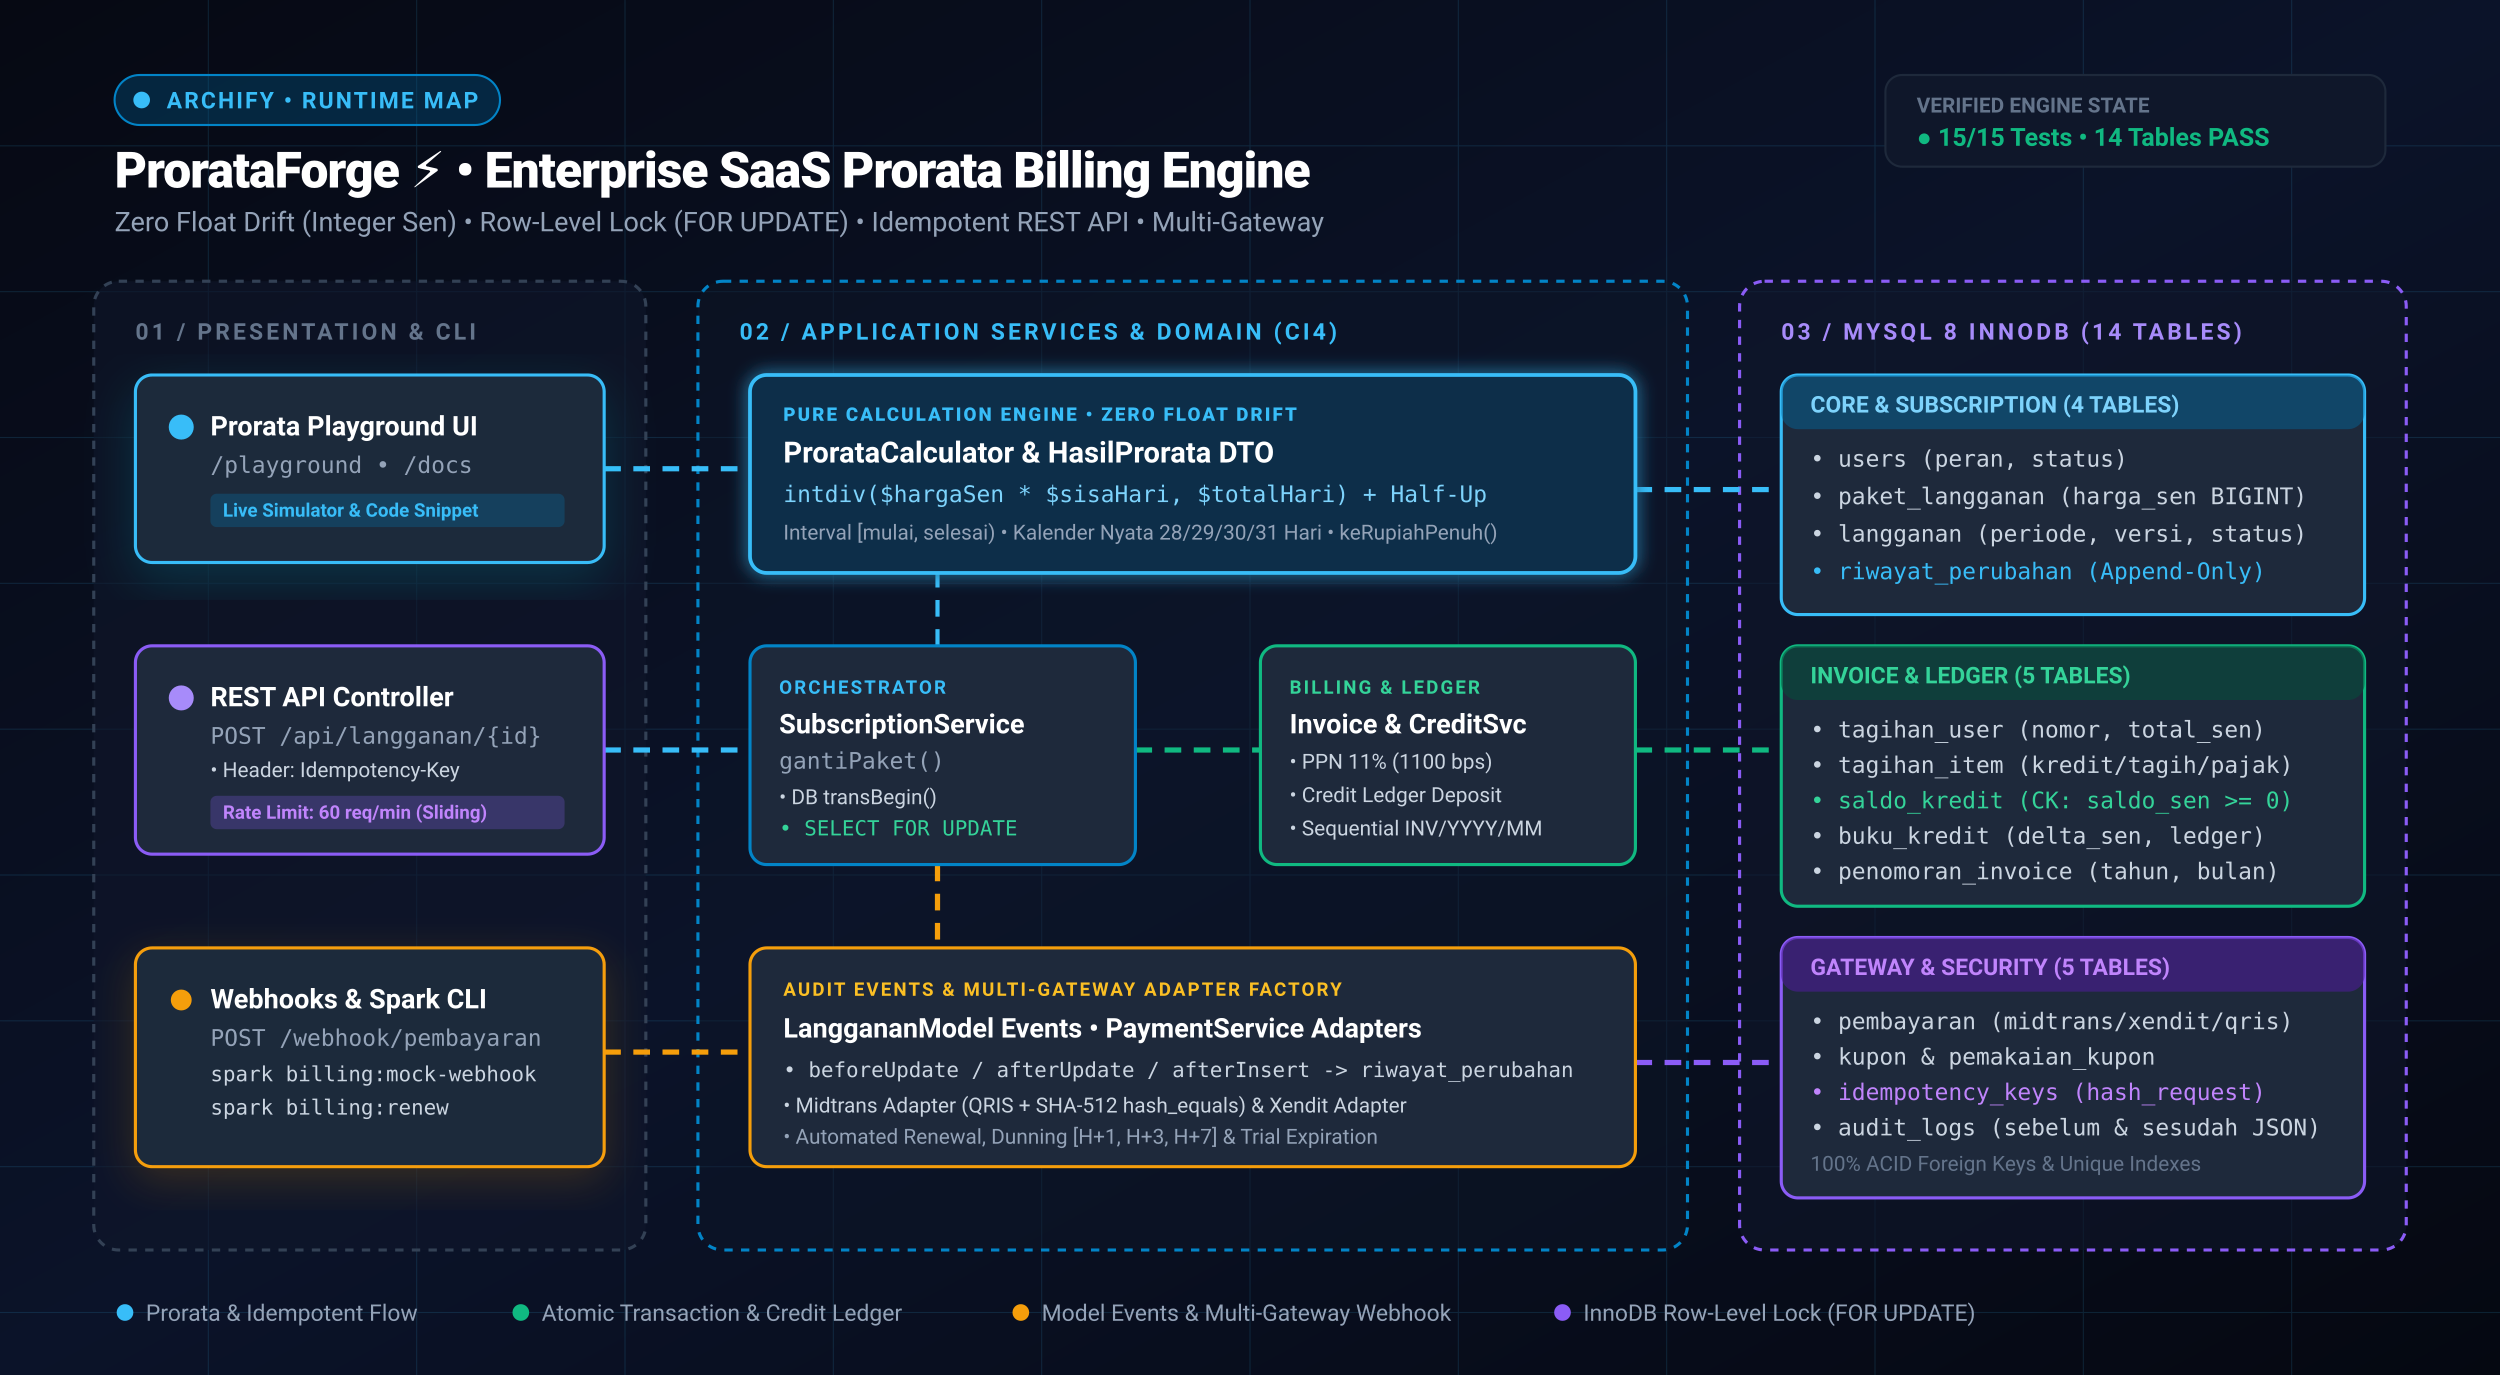
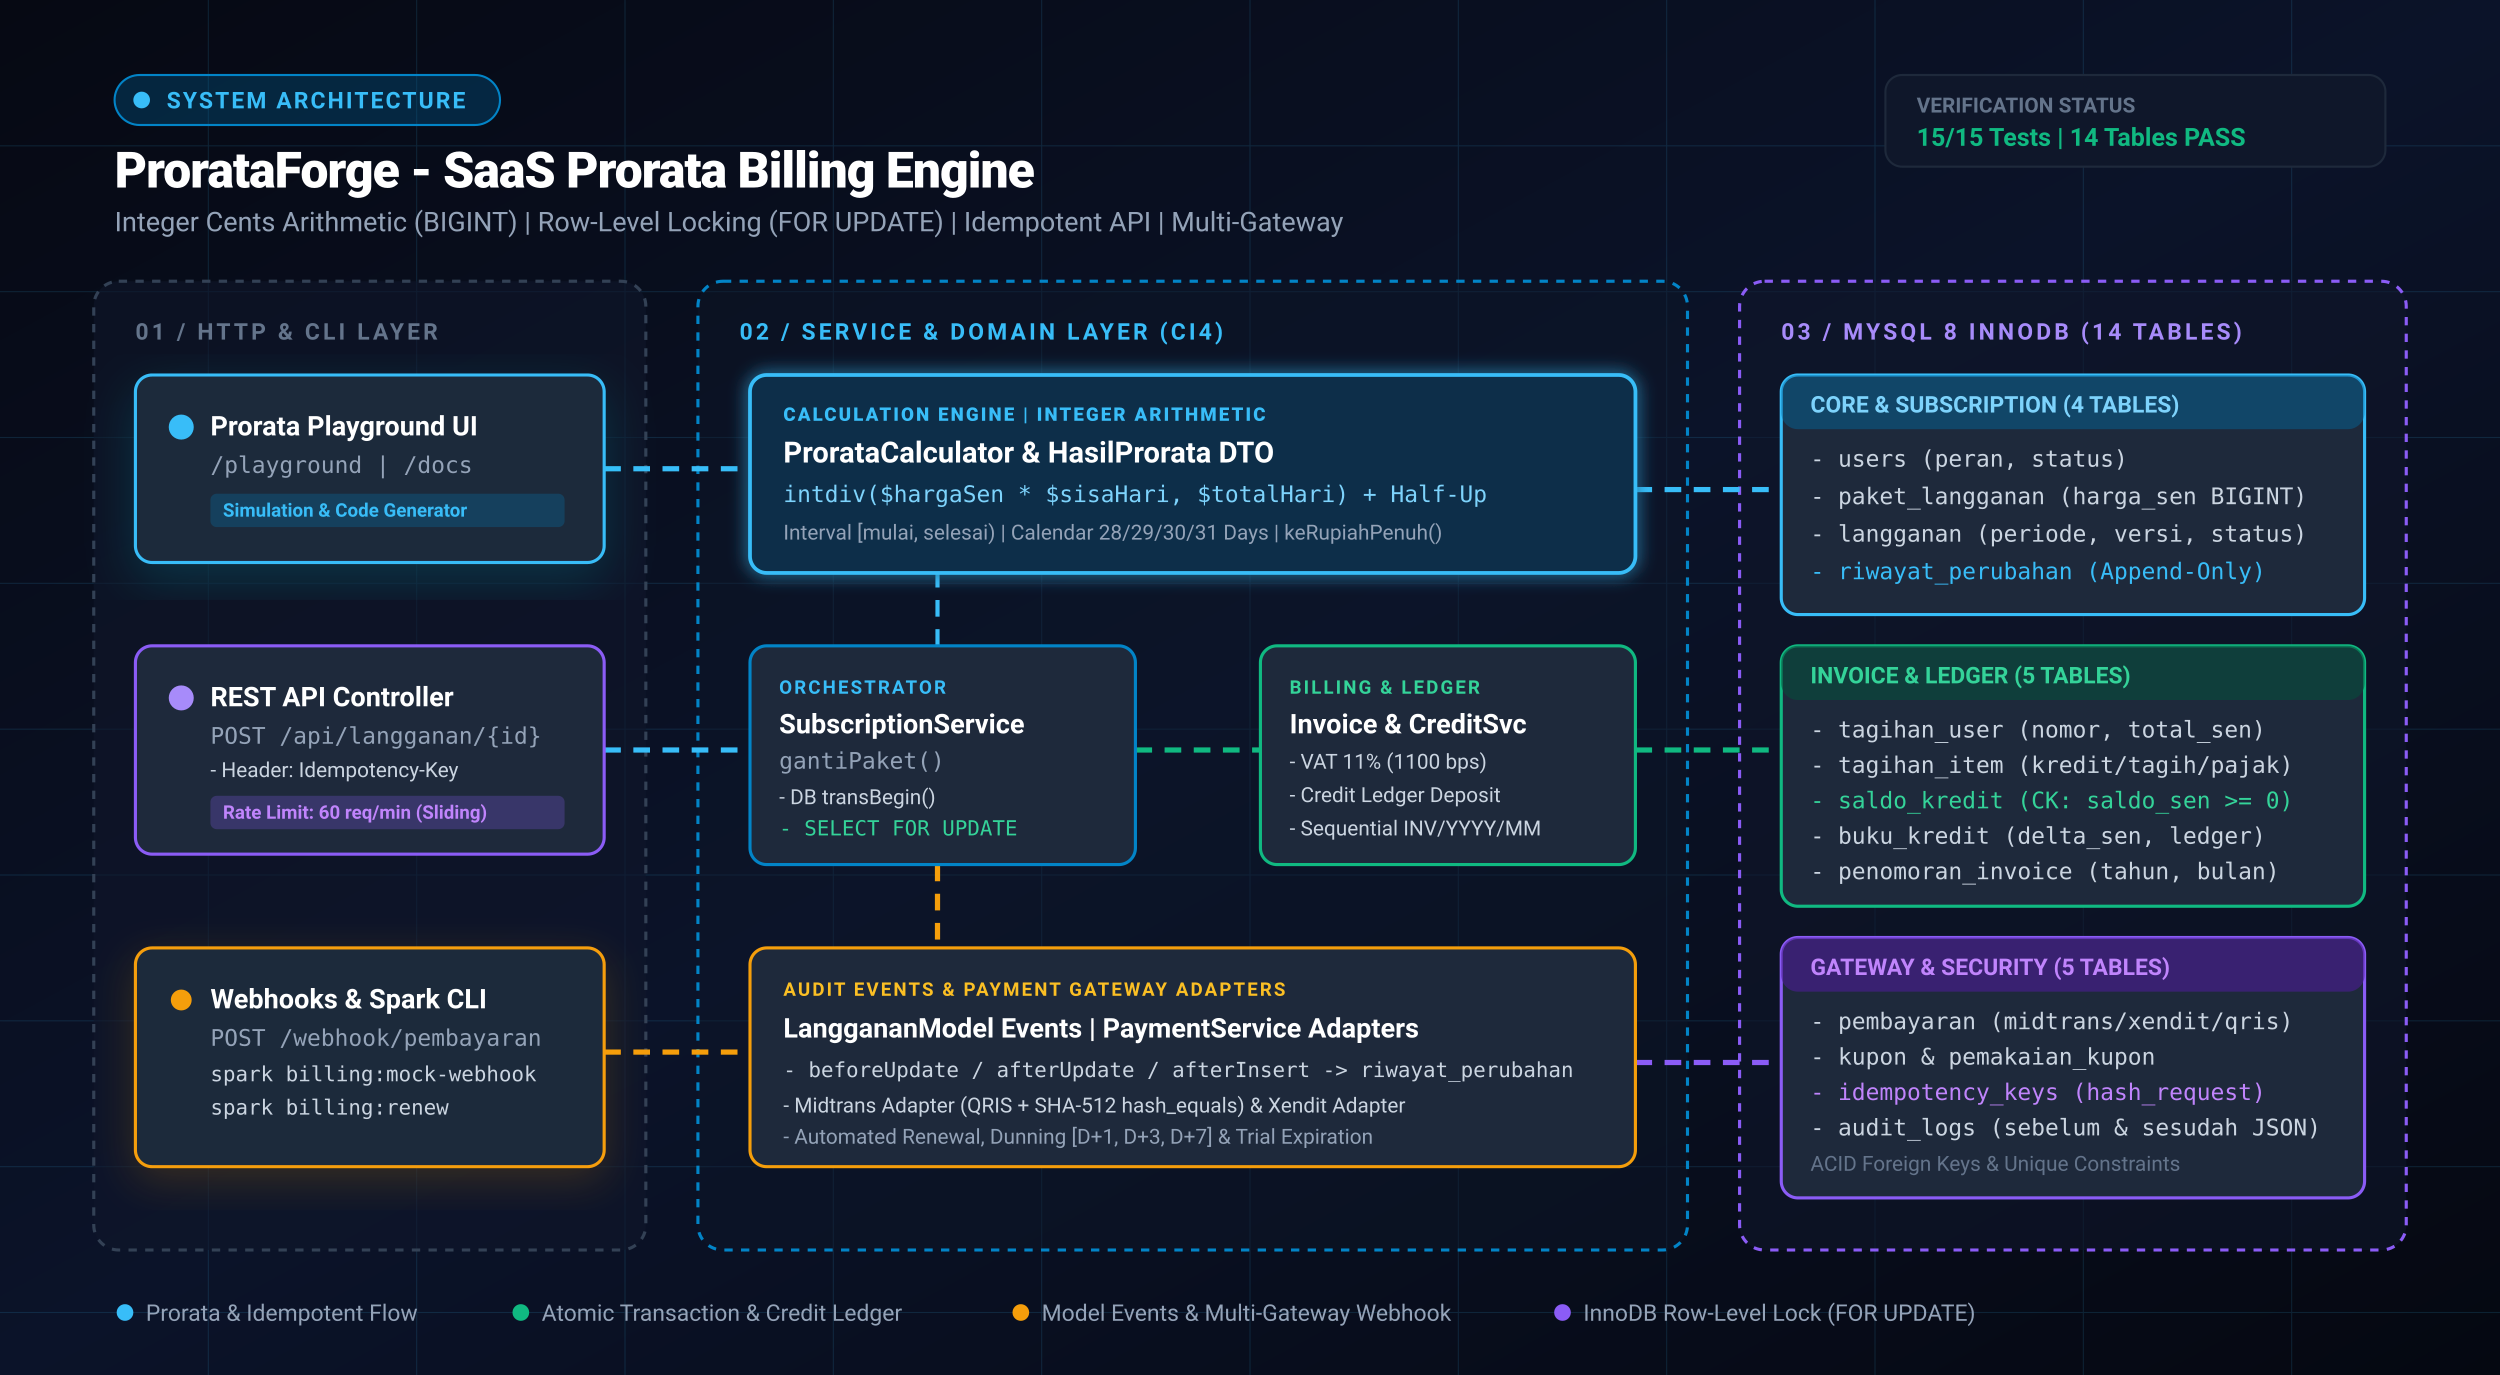
<svg xmlns="http://www.w3.org/2000/svg" viewBox="0 0 1200 660" width="100%" height="100%">
  <defs>
    <linearGradient id="bg-grad" x1="0%" y1="0%" x2="100%" y2="100%">
      <stop offset="0%" stop-color="#060913" />
      <stop offset="50%" stop-color="#0b1329" />
      <stop offset="100%" stop-color="#050811" />
    </linearGradient>
    <filter id="glow-cyan" x="-20%" y="-20%" width="140%" height="140%">
      <feGaussianBlur stdDeviation="4" result="blur" />
      <feComposite in="SourceGraphic" in2="blur" operator="over" />
    </filter>
    <filter id="glow-card" x="-20%" y="-20%" width="140%" height="140%">
      <feDropShadow dx="0" dy="8" stdDeviation="12" flood-color="#00f2fe" flood-opacity="0.15" />
    </filter>
    <filter id="glow-amber" x="-20%" y="-20%" width="140%" height="140%">
      <feDropShadow dx="0" dy="6" stdDeviation="10" flood-color="#f59e0b" flood-opacity="0.18" />
    </filter>
    <style>
      @keyframes pulsePath {
-         0% { stroke-dashoffset: 100; }
-         100% { stroke-dashoffset: 0; }
+       0% { stroke-dashoffset: 100; }
+       100% { stroke-dashoffset: 0; }
      }
      @keyframes pulseGlow {
-         0%, 100% { opacity: 0.55; }
-         50% { opacity: 1; }
+       0%, 100% { opacity: 0.55; }
+       50% { opacity: 1; }
      }
      .anim-flow {
-         stroke-dasharray: 8 6;
-         animation: pulsePath 2.4s linear infinite;
+       stroke-dasharray: 8 6;
+       animation: pulsePath 2.4s linear infinite;
      }
      .anim-pulse {
-         animation: pulseGlow 2s ease-in-out infinite;
+       animation: pulseGlow 2s ease-in-out infinite;
      }
      text {
-         font-family: -apple-system, BlinkMacSystemFont, "Segoe UI", Roboto, "Helvetica Neue", Arial, sans-serif;
+       font-family: -apple-system, BlinkMacSystemFont, "Segoe UI", Roboto, "Helvetica Neue", Arial, sans-serif;
      }
      .code-font {
-         font-family: ui-monospace, SFMono-Regular, Menlo, Monaco, Consolas, monospace;
+       font-family: ui-monospace, SFMono-Regular, Menlo, Monaco, Consolas, monospace;
      }
    </style>
  </defs>
  <rect width="1200" height="660" fill="url(#bg-grad)" />
  <g opacity="0.14">
    <path d="M0,70 H1200 M0,140 H1200 M0,210 H1200 M0,280 H1200 M0,350 H1200 M0,420 H1200 M0,490 H1200 M0,560 H1200 M0,630 H1200" stroke="#38bdf8" stroke-width="0.5" />
    <path d="M100,0 V660 M200,0 V660 M300,0 V660 M400,0 V660 M500,0 V660 M600,0 V660 M700,0 V660 M800,0 V660 M900,0 V660 M1000,0 V660 M1100,0 V660" stroke="#38bdf8" stroke-width="0.5" />
  </g>
  <g transform="translate(55, 36)">
    <rect x="0" y="0" width="185" height="24" rx="12" fill="#0369a1" fill-opacity="0.3" stroke="#0284c7" stroke-width="1" />
    <circle cx="13" cy="12" r="4" fill="#38bdf8" class="anim-pulse" />
-     <text x="25" y="16" fill="#38bdf8" font-size="11" font-weight="700" letter-spacing="1">ARCHIFY • RUNTIME MAP</text>
-     <text x="0" y="54" fill="#ffffff" font-size="24" font-weight="800" letter-spacing="-0.5">ProrataForge ⚡ • Enterprise SaaS Prorata Billing Engine</text>
-     <text x="0" y="75" fill="#94a3b8" font-size="13">Zero Float Drift (Integer Sen) • Row-Level Lock (FOR UPDATE) • Idempotent REST API • Multi-Gateway</text>
+     <text x="25" y="16" fill="#38bdf8" font-size="11" font-weight="700" letter-spacing="1">SYSTEM ARCHITECTURE</text>
+     <text x="0" y="54" fill="#ffffff" font-size="24" font-weight="800" letter-spacing="-0.5">ProrataForge - SaaS Prorata Billing Engine</text>
+     <text x="0" y="75" fill="#94a3b8" font-size="13">Integer Cents Arithmetic (BIGINT) | Row-Level Locking (FOR UPDATE) | Idempotent API | Multi-Gateway</text>
  </g>
  <g transform="translate(905, 36)">
    <rect x="0" y="0" width="240" height="44" rx="8" fill="#0f172a" stroke="#1e293b" stroke-width="1" />
-     <text x="15" y="18" fill="#64748b" font-size="10" font-weight="600">VERIFIED ENGINE STATE</text>
-     <text x="15" y="34" fill="#10b981" font-size="12" font-weight="700">● 15/15 Tests • 14 Tables PASS</text>
+     <text x="15" y="18" fill="#64748b" font-size="10" font-weight="600">VERIFICATION STATUS</text>
+     <text x="15" y="34" fill="#10b981" font-size="12" font-weight="700">15/15 Tests | 14 Tables PASS</text>
  </g>
  <rect x="45" y="135" width="265" height="465" rx="12" fill="#0f172a" fill-opacity="0.6" stroke="#334155" stroke-dasharray="4 4" stroke-width="1.5" />
-   <text x="65" y="163" fill="#64748b" font-size="11" font-weight="700" letter-spacing="1.5">01 / PRESENTATION &amp; CLI</text>
+   <text x="65" y="163" fill="#64748b" font-size="11" font-weight="700" letter-spacing="1.5">01 / HTTP &amp; CLI LAYER</text>
  <rect x="335" y="135" width="475" height="465" rx="12" fill="#0f172a" fill-opacity="0.45" stroke="#0284c7" stroke-dasharray="4 4" stroke-width="1.5" />
-   <text x="355" y="163" fill="#38bdf8" font-size="11" font-weight="700" letter-spacing="1.5">02 / APPLICATION SERVICES &amp; DOMAIN (CI4)</text>
+   <text x="355" y="163" fill="#38bdf8" font-size="11" font-weight="700" letter-spacing="1.5">02 / SERVICE &amp; DOMAIN LAYER (CI4)</text>
  <rect x="835" y="135" width="320" height="465" rx="12" fill="#0f172a" fill-opacity="0.6" stroke="#8b5cf6" stroke-dasharray="4 4" stroke-width="1.5" />
  <text x="855" y="163" fill="#a78bfa" font-size="11" font-weight="700" letter-spacing="1.5">03 / MYSQL 8 INNODB (14 TABLES)</text>
  <path d="M 290 225 L 360 225" fill="none" stroke="#38bdf8" stroke-width="2.5" class="anim-flow" />
  <path d="M 290 360 L 360 360" fill="none" stroke="#38bdf8" stroke-width="2.5" class="anim-flow" />
  <path d="M 450 310 L 450 275" fill="none" stroke="#38bdf8" stroke-width="2" class="anim-flow" />
  <path d="M 545 360 L 605 360" fill="none" stroke="#10b981" stroke-width="2.5" class="anim-flow" />
  <path d="M 450 415 L 450 475" fill="none" stroke="#f59e0b" stroke-width="2.5" class="anim-flow" />
  <path d="M 290 505 L 360 505" fill="none" stroke="#f59e0b" stroke-width="2.5" class="anim-flow" />
  <path d="M 785 235 L 855 235" fill="none" stroke="#38bdf8" stroke-width="2.5" class="anim-flow" />
  <path d="M 785 360 L 855 360" fill="none" stroke="#10b981" stroke-width="2.5" class="anim-flow" />
  <path d="M 785 510 L 855 510" fill="none" stroke="#8b5cf6" stroke-width="2.5" class="anim-flow" />
  <g transform="translate(65, 180)">
    <rect width="225" height="90" rx="8" fill="#1e293b" stroke="#38bdf8" stroke-width="1.5" filter="url(#glow-card)" />
    <circle cx="22" cy="25" r="6" fill="#38bdf8" />
    <text x="36" y="29" fill="#ffffff" font-size="13" font-weight="700">Prorata Playground UI</text>
-     <text x="36" y="47" fill="#94a3b8" font-size="11" class="code-font">/playground • /docs</text>
+     <text x="36" y="47" fill="#94a3b8" font-size="11" class="code-font">/playground | /docs</text>
    <rect x="36" y="57" width="170" height="16" rx="3" fill="#0284c7" fill-opacity="0.25" />
-     <text x="42" y="68" fill="#38bdf8" font-size="9" font-weight="600">Live Simulator &amp; Code Snippet</text>
+     <text x="42" y="68" fill="#38bdf8" font-size="9" font-weight="600">Simulation &amp; Code Generator</text>
  </g>
  <g transform="translate(65, 310)">
    <rect width="225" height="100" rx="8" fill="#1e293b" stroke="#8b5cf6" stroke-width="1.5" />
    <circle cx="22" cy="25" r="6" fill="#a78bfa" />
    <text x="36" y="29" fill="#ffffff" font-size="13" font-weight="700">REST API Controller</text>
    <text x="36" y="47" fill="#94a3b8" font-size="11" class="code-font">POST /api/langganan/{id}</text>
-     <text x="36" y="63" fill="#cbd5e1" font-size="10">• Header: Idempotency-Key</text>
+     <text x="36" y="63" fill="#cbd5e1" font-size="10">- Header: Idempotency-Key</text>
    <rect x="36" y="72" width="170" height="16" rx="3" fill="#8b5cf6" fill-opacity="0.25" />
    <text x="42" y="83" fill="#c084fc" font-size="9" font-weight="600">Rate Limit: 60 req/min (Sliding)</text>
  </g>
  <g transform="translate(65, 455)">
    <rect width="225" height="105" rx="8" fill="#1e293b" stroke="#f59e0b" stroke-width="1.5" filter="url(#glow-amber)" />
    <circle cx="22" cy="25" r="5" fill="#f59e0b" />
    <text x="36" y="29" fill="#ffffff" font-size="13" font-weight="700">Webhooks &amp; Spark CLI</text>
    <text x="36" y="47" fill="#94a3b8" font-size="11" class="code-font">POST /webhook/pembayaran</text>
    <text x="36" y="64" fill="#cbd5e1" font-size="10" class="code-font">spark billing:mock-webhook</text>
    <text x="36" y="80" fill="#cbd5e1" font-size="10" class="code-font">spark billing:renew</text>
  </g>
  <g transform="translate(360, 180)">
    <rect width="425" height="95" rx="8" fill="#082f49" stroke="#38bdf8" stroke-width="1.8" filter="url(#glow-cyan)" />
-     <text x="16" y="22" fill="#38bdf8" font-size="9" font-weight="800" letter-spacing="1">PURE CALCULATION ENGINE • ZERO FLOAT DRIFT</text>
+     <text x="16" y="22" fill="#38bdf8" font-size="9" font-weight="800" letter-spacing="1">CALCULATION ENGINE | INTEGER ARITHMETIC</text>
    <text x="16" y="42" fill="#ffffff" font-size="14" font-weight="700">ProrataCalculator &amp; HasilProrata DTO</text>
    <text x="16" y="61" fill="#7dd3fc" font-size="11" class="code-font">intdiv($hargaSen * $sisaHari, $totalHari) + Half-Up</text>
-     <text x="16" y="79" fill="#94a3b8" font-size="10">Interval [mulai, selesai) • Kalender Nyata 28/29/30/31 Hari • keRupiahPenuh()</text>
+     <text x="16" y="79" fill="#94a3b8" font-size="10">Interval [mulai, selesai) | Calendar 28/29/30/31 Days | keRupiahPenuh()</text>
  </g>
  <g transform="translate(360, 310)">
    <rect width="185" height="105" rx="8" fill="#1e293b" stroke="#0284c7" stroke-width="1.5" />
    <text x="14" y="23" fill="#38bdf8" font-size="9" font-weight="700" letter-spacing="1">ORCHESTRATOR</text>
    <text x="14" y="42" fill="#ffffff" font-size="13" font-weight="700">SubscriptionService</text>
    <text x="14" y="59" fill="#94a3b8" font-size="11" class="code-font">gantiPaket()</text>
-     <text x="14" y="76" fill="#cbd5e1" font-size="10">• DB transBegin()</text>
-     <text x="14" y="91" fill="#34d399" font-size="10" class="code-font">• SELECT FOR UPDATE</text>
+     <text x="14" y="76" fill="#cbd5e1" font-size="10">- DB transBegin()</text>
+     <text x="14" y="91" fill="#34d399" font-size="10" class="code-font">- SELECT FOR UPDATE</text>
  </g>
  <g transform="translate(605, 310)">
    <rect width="180" height="105" rx="8" fill="#1e293b" stroke="#10b981" stroke-width="1.5" />
    <text x="14" y="23" fill="#34d399" font-size="9" font-weight="700" letter-spacing="1">BILLING &amp; LEDGER</text>
    <text x="14" y="42" fill="#ffffff" font-size="13" font-weight="700">Invoice &amp; CreditSvc</text>
-     <text x="14" y="59" fill="#cbd5e1" font-size="10">• PPN 11% (1100 bps)</text>
-     <text x="14" y="75" fill="#cbd5e1" font-size="10">• Credit Ledger Deposit</text>
-     <text x="14" y="91" fill="#cbd5e1" font-size="10">• Sequential INV/YYYY/MM</text>
+     <text x="14" y="59" fill="#cbd5e1" font-size="10">- VAT 11% (1100 bps)</text>
+     <text x="14" y="75" fill="#cbd5e1" font-size="10">- Credit Ledger Deposit</text>
+     <text x="14" y="91" fill="#cbd5e1" font-size="10">- Sequential INV/YYYY/MM</text>
  </g>
  <g transform="translate(360, 455)">
    <rect width="425" height="105" rx="8" fill="#1e293b" stroke="#f59e0b" stroke-width="1.5" />
-     <text x="16" y="23" fill="#fbbf24" font-size="9" font-weight="700" letter-spacing="1">AUDIT EVENTS &amp; MULTI-GATEWAY ADAPTER FACTORY</text>
-     <text x="16" y="43" fill="#ffffff" font-size="13" font-weight="700">LanggananModel Events • PaymentService Adapters</text>
-     <text x="16" y="62" fill="#cbd5e1" font-size="10" class="code-font">• beforeUpdate / afterUpdate / afterInsert -&gt; riwayat_perubahan</text>
-     <text x="16" y="79" fill="#cbd5e1" font-size="10">• Midtrans Adapter (QRIS + SHA-512 hash_equals) &amp; Xendit Adapter</text>
-     <text x="16" y="94" fill="#94a3b8" font-size="10">• Automated Renewal, Dunning [H+1, H+3, H+7] &amp; Trial Expiration</text>
+     <text x="16" y="23" fill="#fbbf24" font-size="9" font-weight="700" letter-spacing="1">AUDIT EVENTS &amp; PAYMENT GATEWAY ADAPTERS</text>
+     <text x="16" y="43" fill="#ffffff" font-size="13" font-weight="700">LanggananModel Events | PaymentService Adapters</text>
+     <text x="16" y="62" fill="#cbd5e1" font-size="10" class="code-font">- beforeUpdate / afterUpdate / afterInsert -&gt; riwayat_perubahan</text>
+     <text x="16" y="79" fill="#cbd5e1" font-size="10">- Midtrans Adapter (QRIS + SHA-512 hash_equals) &amp; Xendit Adapter</text>
+     <text x="16" y="94" fill="#94a3b8" font-size="10">- Automated Renewal, Dunning [D+1, D+3, D+7] &amp; Trial Expiration</text>
  </g>
  <g transform="translate(855, 180)">
    <rect width="280" height="115" rx="8" fill="#1e293b" stroke="#38bdf8" stroke-width="1.5" />
    <rect width="280" height="26" rx="8" fill="#0369a1" fill-opacity="0.45" />
    <text x="14" y="18" fill="#7dd3fc" font-size="11" font-weight="700">CORE &amp; SUBSCRIPTION (4 TABLES)</text>
-     <text x="14" y="44" fill="#cbd5e1" font-size="11" class="code-font">• users (peran, status)</text>
-     <text x="14" y="62" fill="#cbd5e1" font-size="11" class="code-font">• paket_langganan (harga_sen BIGINT)</text>
-     <text x="14" y="80" fill="#cbd5e1" font-size="11" class="code-font">• langganan (periode, versi, status)</text>
-     <text x="14" y="98" fill="#38bdf8" font-size="11" class="code-font">• riwayat_perubahan (Append-Only)</text>
+     <text x="14" y="44" fill="#cbd5e1" font-size="11" class="code-font">- users (peran, status)</text>
+     <text x="14" y="62" fill="#cbd5e1" font-size="11" class="code-font">- paket_langganan (harga_sen BIGINT)</text>
+     <text x="14" y="80" fill="#cbd5e1" font-size="11" class="code-font">- langganan (periode, versi, status)</text>
+     <text x="14" y="98" fill="#38bdf8" font-size="11" class="code-font">- riwayat_perubahan (Append-Only)</text>
    <g transform="translate(0, 130)">
      <rect width="280" height="125" rx="8" fill="#1e293b" stroke="#10b981" stroke-width="1.5" />
      <rect width="280" height="26" rx="8" fill="#064e3b" fill-opacity="0.6" />
      <text x="14" y="18" fill="#34d399" font-size="11" font-weight="700">INVOICE &amp; LEDGER (5 TABLES)</text>
-       <text x="14" y="44" fill="#cbd5e1" font-size="11" class="code-font">• tagihan_user (nomor, total_sen)</text>
-       <text x="14" y="61" fill="#cbd5e1" font-size="11" class="code-font">• tagihan_item (kredit/tagih/pajak)</text>
-       <text x="14" y="78" fill="#34d399" font-size="11" class="code-font">• saldo_kredit (CK: saldo_sen &gt;= 0)</text>
-       <text x="14" y="95" fill="#cbd5e1" font-size="11" class="code-font">• buku_kredit (delta_sen, ledger)</text>
-       <text x="14" y="112" fill="#cbd5e1" font-size="11" class="code-font">• penomoran_invoice (tahun, bulan)</text>
+       <text x="14" y="44" fill="#cbd5e1" font-size="11" class="code-font">- tagihan_user (nomor, total_sen)</text>
+       <text x="14" y="61" fill="#cbd5e1" font-size="11" class="code-font">- tagihan_item (kredit/tagih/pajak)</text>
+       <text x="14" y="78" fill="#34d399" font-size="11" class="code-font">- saldo_kredit (CK: saldo_sen &gt;= 0)</text>
+       <text x="14" y="95" fill="#cbd5e1" font-size="11" class="code-font">- buku_kredit (delta_sen, ledger)</text>
+       <text x="14" y="112" fill="#cbd5e1" font-size="11" class="code-font">- penomoran_invoice (tahun, bulan)</text>
    </g>
    <g transform="translate(0, 270)">
      <rect width="280" height="125" rx="8" fill="#1e293b" stroke="#8b5cf6" stroke-width="1.5" />
      <rect width="280" height="26" rx="8" fill="#4c1d95" fill-opacity="0.6" />
      <text x="14" y="18" fill="#c084fc" font-size="11" font-weight="700">GATEWAY &amp; SECURITY (5 TABLES)</text>
-       <text x="14" y="44" fill="#cbd5e1" font-size="11" class="code-font">• pembayaran (midtrans/xendit/qris)</text>
-       <text x="14" y="61" fill="#cbd5e1" font-size="11" class="code-font">• kupon &amp; pemakaian_kupon</text>
-       <text x="14" y="78" fill="#c084fc" font-size="11" class="code-font">• idempotency_keys (hash_request)</text>
-       <text x="14" y="95" fill="#cbd5e1" font-size="11" class="code-font">• audit_logs (sebelum &amp; sesudah JSON)</text>
-       <text x="14" y="112" fill="#64748b" font-size="10">100% ACID Foreign Keys &amp; Unique Indexes</text>
+       <text x="14" y="44" fill="#cbd5e1" font-size="11" class="code-font">- pembayaran (midtrans/xendit/qris)</text>
+       <text x="14" y="61" fill="#cbd5e1" font-size="11" class="code-font">- kupon &amp; pemakaian_kupon</text>
+       <text x="14" y="78" fill="#c084fc" font-size="11" class="code-font">- idempotency_keys (hash_request)</text>
+       <text x="14" y="95" fill="#cbd5e1" font-size="11" class="code-font">- audit_logs (sebelum &amp; sesudah JSON)</text>
+       <text x="14" y="112" fill="#64748b" font-size="10">ACID Foreign Keys &amp; Unique Constraints</text>
    </g>
  </g>
  <g transform="translate(55, 625)">
    <circle cx="5" cy="5" r="4" fill="#38bdf8" />
    <text x="15" y="9" fill="#94a3b8" font-size="11">Prorata &amp; Idempotent Flow</text>
    <circle cx="195" cy="5" r="4" fill="#10b981" />
    <text x="205" y="9" fill="#94a3b8" font-size="11">Atomic Transaction &amp; Credit Ledger</text>
    <circle cx="435" cy="5" r="4" fill="#f59e0b" />
    <text x="445" y="9" fill="#94a3b8" font-size="11">Model Events &amp; Multi-Gateway Webhook</text>
    <circle cx="695" cy="5" r="4" fill="#8b5cf6" />
    <text x="705" y="9" fill="#94a3b8" font-size="11">InnoDB Row-Level Lock (FOR UPDATE)</text>
  </g>
</svg>
